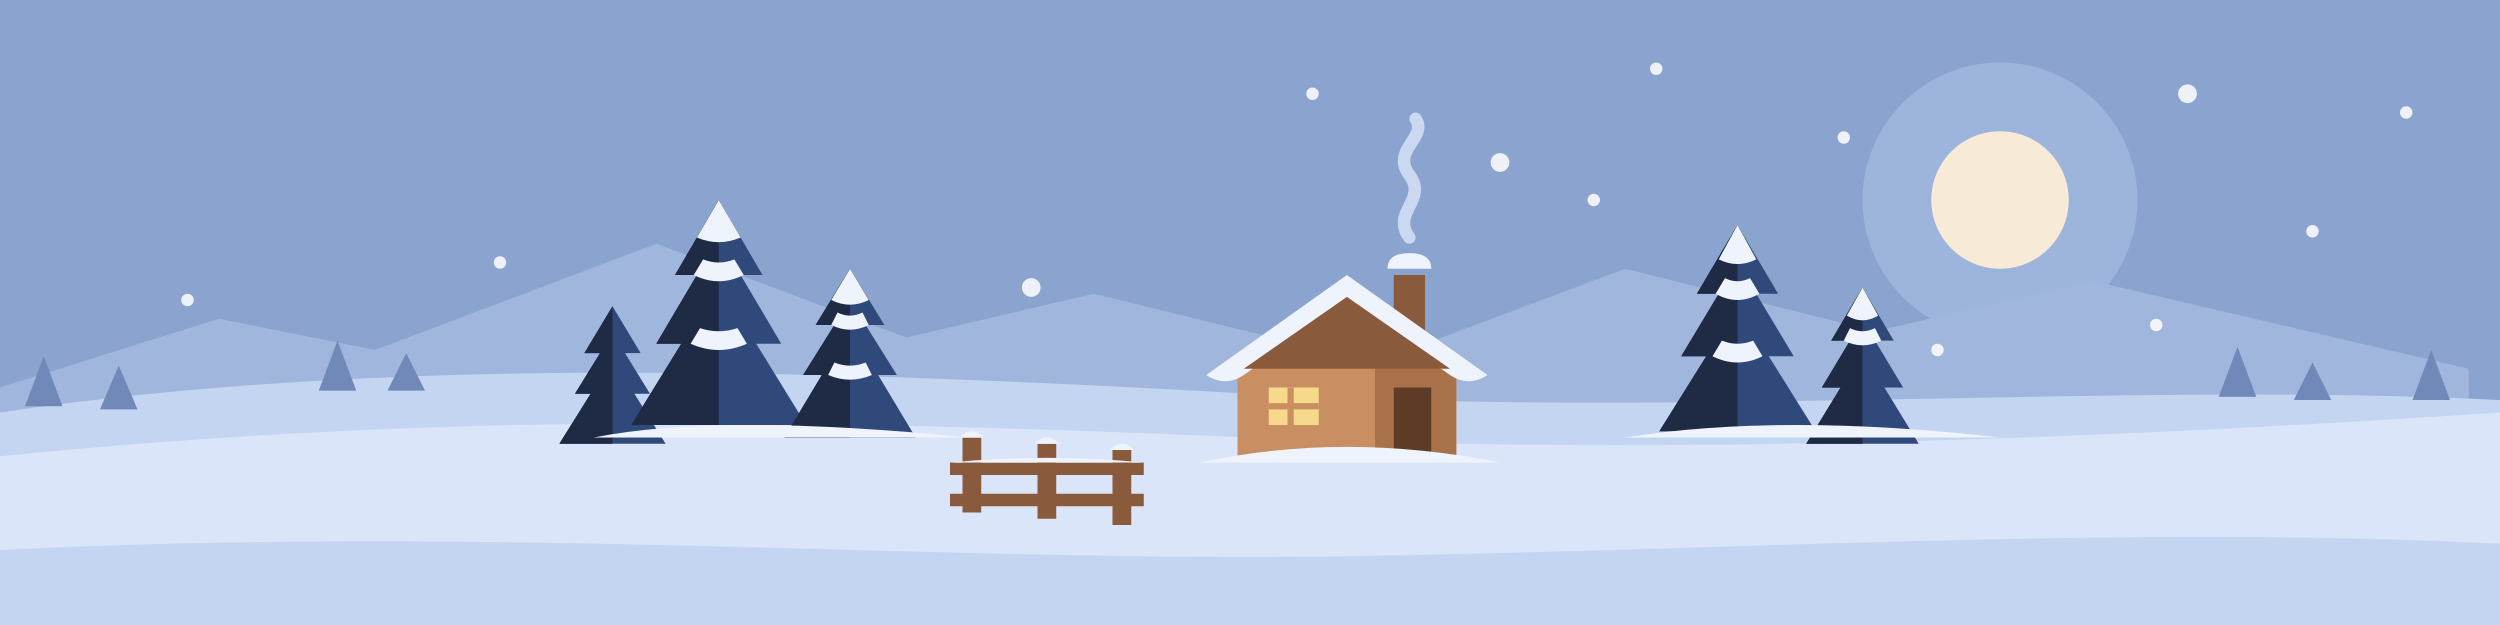
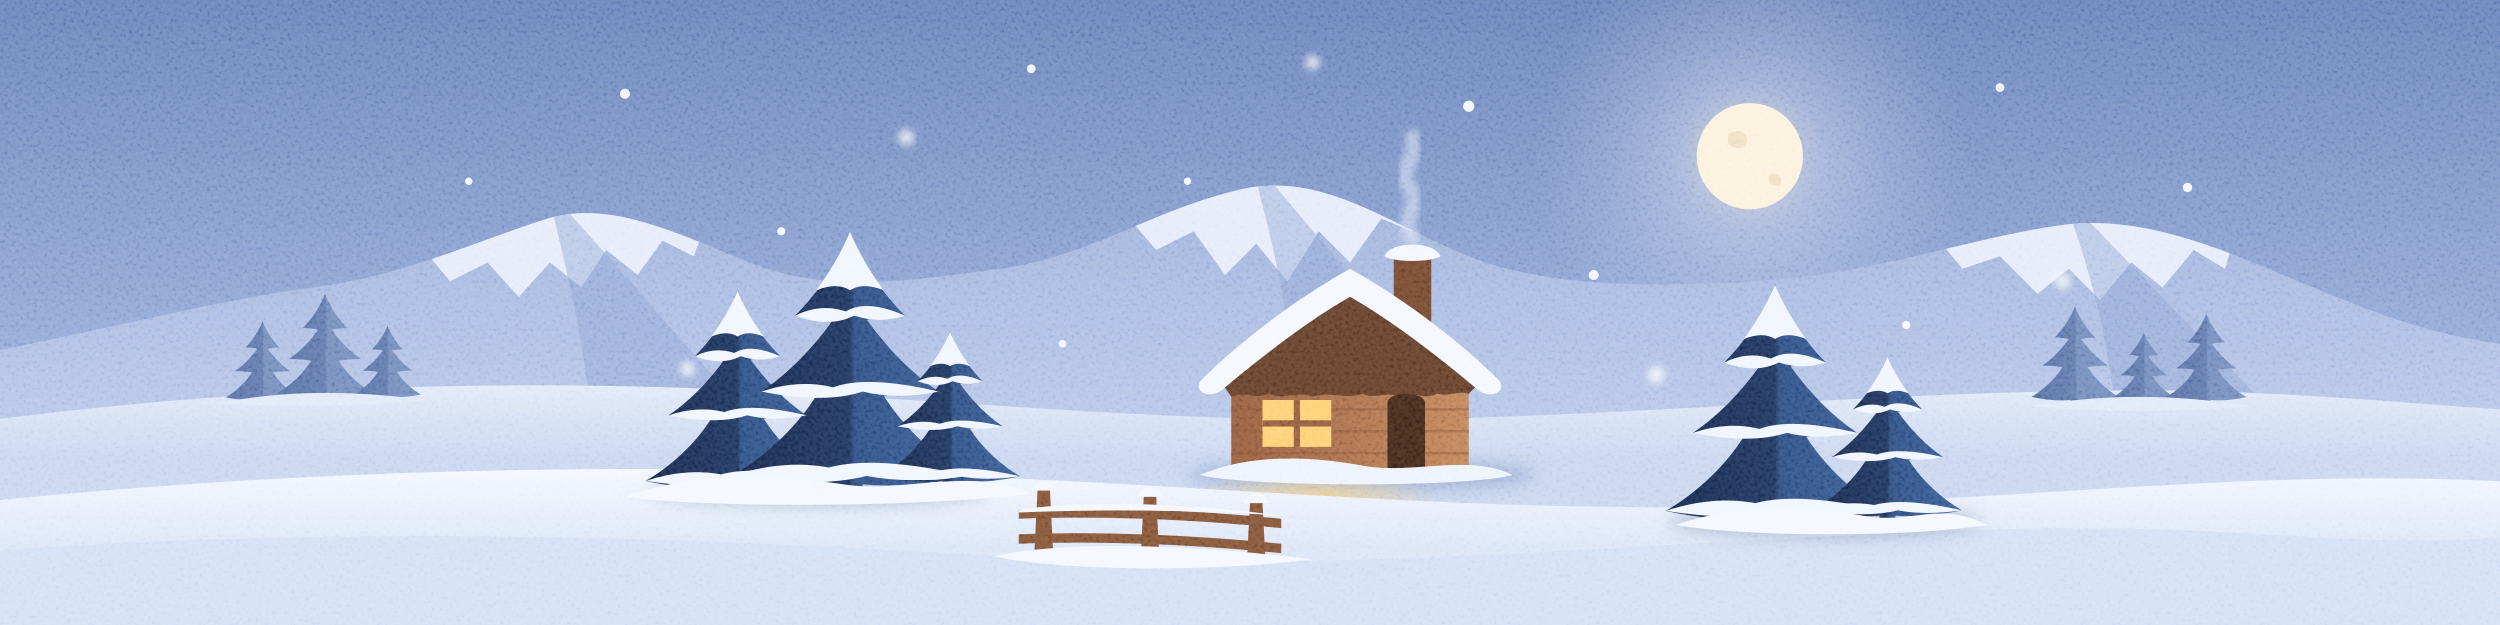
- <svg xmlns="http://www.w3.org/2000/svg" viewBox="0 0 800 200" width="800" height="200" preserveAspectRatio="xMidYMid slice">
+ <svg xmlns="http://www.w3.org/2000/svg" viewBox="0 0 800 200" width="800" height="200" preserveAspectRatio="xMidYMid slice" data-solid="113">
  <rect width="800" height="200" fill="#8aa3cf" />
-   <circle cx="640" cy="64" r="44" fill="#9db4dc" />
-   <circle cx="640" cy="64" r="22" fill="#f7ead7" />
-   <path d="M0 124l70-22 50 10 90-34 80 30 60-14 90 22 80-30 80 20 70-16 120 28v30H0z" fill="#a1b6dd" />
-   <path d="M0 132c120-18 260-14 400-6s280-4 400 2v72H0z" fill="#c4d5f1" />
-   <path d="M8 130l6-16 6 16zm24 1l6-14 6 14zm70-6l6-16 6 16zm22 0l6-12 6 12zm586 2l6-16 6 16zm24 1l6-12 6 12zm38 0l6-16 6 16z" fill="#7189b8" />
-   <path d="M0 146c140-14 260-12 400-6s280 0 400-8v68H0z" fill="#dae5fa" />
-   <path d="M0 176c160-8 300 4 430 2s250-10 370-4v26H0z" fill="#c4d5f1" />
-   <g fill="#2f4a7a">
-     <path d="M230 64l-14 24h7l-13 22h8l-16 26h56l-16-26h8l-13-22h7z" />
-     <path d="M272 86l-11 18h6l-10 16h6l-12 20h42l-12-20h6l-10-16h6z" />
-     <path d="M196 98l-9 15h5l-8 13h5l-10 16h34l-10-16h5l-8-13h5z" />
-     <path d="M556 72l-13 22h7l-12 20h8l-15 24h50l-15-24h8l-12-20h7z" />
-     <path d="M596 92l-10 17h6l-9 15h6l-11 18h36l-11-18h6l-9-15h6z" />
+   <defs>
+     <linearGradient id="sky" x1="0" y1="0" x2="0" y2="1">
+       <stop offset="0" stop-color="#6f88bd" />
+       <stop offset=".6" stop-color="#9cb1db" />
+       <stop offset="1" stop-color="#c3d0ec" />
+     </linearGradient>
+     <radialGradient id="moonGlow">
+       <stop offset="0" stop-color="#fdf3e1" stop-opacity=".7" />
+       <stop offset=".35" stop-color="#e9ecf6" stop-opacity=".35" />
+       <stop offset="1" stop-color="#c3d0ec" stop-opacity="0" />
+     </radialGradient>
+     <linearGradient id="far" x1="0" y1="0" x2="0" y2="1">
+       <stop offset="0" stop-color="#a3b5dd" />
+       <stop offset=".5" stop-color="#b9c8e8" />
+     </linearGradient>
+     <linearGradient id="mid" x1="0" y1="0" x2="0" y2="1">
+       <stop offset="0" stop-color="#e3eaf8" />
+       <stop offset=".3" stop-color="#cbd8f0" />
+     </linearGradient>
+     <linearGradient id="near" x1="0" y1="0" x2="0" y2="1">
+       <stop offset="0" stop-color="#f4f7fd" />
+       <stop offset=".5" stop-color="#dde6f7" />
+     </linearGradient>
+     <linearGradient id="fir" x1="0" y1="0" x2="1" y2="0">
+       <stop offset="0" stop-color="#1d2e52" />
+       <stop offset=".5" stop-color="#253c66" />
+       <stop offset=".52" stop-color="#34558a" />
+       <stop offset="1" stop-color="#3f639a" />
+     </linearGradient>
+     <linearGradient id="farFir" x1="0" y1="0" x2="1" y2="0">
+       <stop offset="0" stop-color="#5d76a8" />
+       <stop offset=".5" stop-color="#6880b1" />
+       <stop offset=".52" stop-color="#7a92c0" />
+     </linearGradient>
+     <linearGradient id="wall" x1="0" y1="0" x2="1" y2="0">
+       <stop offset="0" stop-color="#9a6243" />
+       <stop offset="1" stop-color="#c58a5f" />
+     </linearGradient>
+     <radialGradient id="warm">
+       <stop offset="0" stop-color="#ffd27a" stop-opacity=".75" />
+       <stop offset="1" stop-color="#ffd27a" stop-opacity="0" />
+     </radialGradient>
+     <filter id="soft" x="-30%" y="-80%" width="160%" height="260%">
+       <feGaussianBlur stdDeviation="2.5" />
+     </filter>
+     <filter id="haze" x="-60%" y="-20%" width="220%" height="140%">
+       <feGaussianBlur stdDeviation="1.2" />
+     </filter>
+     <filter id="grain" x="0" y="0" width="100%" height="100%">
+       <feTurbulence type="fractalNoise" baseFrequency=".85" numOctaves="2" seed="7" stitchTiles="stitch" />
+       <feColorMatrix values="2.2 0 0 0 -.6  2.2 0 0 0 -.6  2.2 0 0 0 -.6  0 0 0 0 1" />
+     </filter>
+     <clipPath id="farClip">
+       <path d="M0 112C40 104 70 96 100 92S150 78 175 70C195 64 215 74 240 84S290 90 320 86C350 82 370 66 400 60C425 56 445 72 470 82S530 92 560 90C600 88 630 76 660 72C690 68 720 84 750 96C770 104 785 108 800 110V200H0Z" />
+     </clipPath>
+     <path id="tree" d="M0-60C-3-52-8-45-13-40Q-7-40-4-39C-9-32-15-26-21-22Q-13-22-8-21C-13-13-21-6-28-2Q-14 1-3 0V3H3V0Q14 1 28-2C21-6 13-13 8-21Q13-22 21-22C15-26 9-32 4-39Q7-40 13-40C8-45 3-52 0-60Z" />
+     <path id="treeSnow" d="M0-60C-2-55-5-50-8-46Q-3-48 0-46Q3-48 8-46C5-50 2-55 0-60ZM-13-40Q-7-43-1-41Q4-44 13-40Q7-38 1-40Q-5-37-13-40ZM-21-22Q-12-25-4-23Q4-26 21-22Q11-20 3-22Q-6-19-21-22ZM-28-2Q-16-6-5-4Q6-7 28-2Q14 0 4-2Q-8 1-28-2Z" />
+   </defs>
+   <g id="sky">
+     <rect width="800" height="200" fill="url(#sky)" />
+     <circle cx="560" cy="50" r="70" fill="url(#moonGlow)" />
+     <path d="M560 33a17 17 0 1 1-.1 0z" fill="#fbf1de" />
+     <path d="M553 43c3-2 6-1 6 2s-4 3-6 1zM566 56c2-1 4 0 4 2s-3 2-4 0z" fill="#efe1c6" />
  </g>
-   <g fill="#1f2a44">
-     <path d="M230 64l-14 24h7l-13 22h8l-16 26h28z" />
-     <path d="M272 86l-11 18h6l-10 16h6l-12 20h21z" />
-     <path d="M196 98l-9 15h5l-8 13h5l-10 16h17z" />
-     <path d="M556 72l-13 22h7l-12 20h8l-15 24h25z" />
-     <path d="M596 92l-10 17h6l-9 15h6l-11 18h18z" />
+   <g id="far">
+     <path d="M0 112C40 104 70 96 100 92S150 78 175 70C195 64 215 74 240 84S290 90 320 86C350 82 370 66 400 60C425 56 445 72 470 82S530 92 560 90C600 88 630 76 660 72C690 68 720 84 750 96C770 104 785 108 800 110V200H0Z" fill="url(#far)" />
+     <g clip-path="url(#farClip)">
+       <path d="M120 60H230L222 82 212 77 204 88 194 80 186 92 176 84 166 95 156 84 144 90 134 78 124 82ZM340 50H460L452 74 442 70 432 84 422 74 412 90 402 78 392 88 382 74 370 80 358 66 346 70ZM610 60H720L712 86 702 80 692 92 682 84 672 96 662 86 652 94 640 82 628 86 618 74Z" fill="#e6ecf9" />
+       <path d="M175 60L250 145H190C188 110 180 82 175 60ZM400 50L480 145H416C414 100 406 74 400 50ZM660 62L740 145H678C676 110 668 84 660 62Z" fill="#8fa5d2" opacity=".45" />
+     </g>
  </g>
-   <g fill="#eef3fc">
-     <path d="M230 64l-7 12q7 3 14 0zM222 88q8 4 16 0l-3-5q-5 2-10 0zM221 110q9 4 18 0l-3-5q-6 2-12 0z" />
-     <path d="M272 86l-6 10q6 3 12 0zM266 104q6 3 12 0l-2-4q-4 2-8 0zM265 120q7 3 14 0l-2-4q-5 2-10 0z" />
-     <path d="M556 72l-6 11q6 3 12 0zM549 94q7 4 14 0l-3-5q-4 2-8 0zM548 114q8 4 16 0l-3-5q-5 2-10 0z" />
-     <path d="M596 92l-5 9q5 3 10 0zM590 109q6 3 12 0l-2-4q-4 2-8 0z" />
+   <g id="mid">
+     <path d="M0 134C80 124 160 121 240 125S380 136 460 134 620 124 700 125C740 126 770 129 800 131V200H0Z" fill="url(#mid)" />
+     <g fill="url(#farFir)">
+       <use href="#tree" transform="translate(84 128) scale(.42)" />
+       <use href="#tree" transform="translate(104 127) scale(.55)" />
+       <use href="#tree" transform="translate(124 127) scale(.38)" />
+       <use href="#tree" transform="translate(664 128) scale(.5)" />
+       <use href="#tree" transform="translate(686 128) scale(.36)" />
+       <use href="#tree" transform="translate(706 128) scale(.46)" />
+     </g>
+     <path d="M70 129Q100 123 136 128Q102 131 70 129ZM650 130Q684 124 720 130Q684 133 650 130Z" fill="#e3eaf8" />
+     <ellipse cx="436" cy="152" rx="56" ry="5" fill="#5d76a8" opacity=".35" filter="url(#soft)" />
+     <ellipse cx="420" cy="160" rx="40" ry="10" fill="url(#warm)" />
+     <path d="M394 118H470V152H394Z" fill="url(#wall)" />
+     <path d="M394 124H470M394 131H470M394 138H470M394 145H470" stroke="#8a5638" stroke-width=".8" opacity=".45" />
+     <path d="M446 82H458V104H446Z" fill="#7d4f35" />
+     <path d="M443 82C445 77 459 77 461 82C458 84 446 84 443 82Z" fill="#f4f7fd" />
+     <path d="M384 122C396 110 414 96 432 86C450 96 468 110 480 122C482 126 476 128 472 124C460 114 446 103 432 95C418 103 404 114 392 124C388 128 382 126 384 122Z" fill="#f4f7fd" />
+     <path d="M392 124C404 114 418 103 432 95C446 103 460 114 472 124L470 126C466 125 464 127 460 126C456 128 452 125 448 127C444 125 440 128 436 126C430 128 426 125 420 127C416 125 410 128 406 126C402 128 398 125 394 127Z" fill="#6b4630" />
+     <path d="M404 128H426V143H404Z" fill="#ffd27a" />
+     <path d="M415 128V143M404 135.5H426" stroke="#9a6243" stroke-width="2" />
+     <path d="M444 129C444 125 456 125 456 129V152H444Z" fill="#4a2f20" />
+     <path d="M384 152C400 145 420 146 436 149S470 145 484 152C470 156 400 156 384 152Z" fill="#eef3fc" />
+     <path d="M452 76C447 70 456 66 451 60S455 50 452 44" fill="none" stroke="#e3eaf8" stroke-width="5" stroke-linecap="round" opacity=".55" filter="url(#haze)" />
  </g>
-   <path d="M190 140q40-8 120 0zM520 140q50-8 120 0z" fill="#eef3fc" />
-   <path d="M396 116h70v30h-70z" fill="#c98f63" />
-   <path d="M440 116h26v30h-26z" fill="#a8714a" />
-   <path d="M446 88h10v22h-10z" fill="#8a5a3c" />
-   <path d="M444 86h14q0-5-7-5t-7 5z" fill="#eef3fc" />
-   <path d="M386 120l45-32 45 32q-6 4-12 0l-33-23-33 23q-6 4-12 0z" fill="#eef3fc" />
-   <path d="M398 118l33-23 33 23z" fill="#8a5a3c" />
-   <path d="M406 124h16v12h-16z" fill="#f6d98b" />
-   <path d="M413 124v12M406 130h16" stroke="#c98f63" stroke-width="2" />
-   <path d="M446 124h12v22h-12z" fill="#5e3b26" />
-   <path d="M451 76c-6-8 6-12 0-20s6-12 2-18" fill="none" stroke="#dae5fa" stroke-width="4" stroke-linecap="round" opacity=".8" />
-   <path d="M384 148q46-10 96 0z" fill="#eef3fc" />
-   <g fill="#8a5a3c">
-     <path d="M308 140h6v24h-6zM332 142h6v24h-6zM356 144h6v24h-6zM304 148h62v4h-62zM304 158h62v4h-62z" />
+   <g id="near">
+     <path d="M0 160C100 150 200 148 300 152S470 164 560 162 720 150 800 154V200H0Z" fill="url(#near)" />
+     <path d="M0 176C120 168 220 172 320 178S520 174 620 170 740 176 800 172V200H0Z" fill="#d3def3" opacity=".7" />
+     <ellipse cx="262" cy="157" rx="54" ry="5" fill="#3d5584" opacity=".3" filter="url(#soft)" />
+     <ellipse cx="584" cy="167" rx="50" ry="5" fill="#3d5584" opacity=".3" filter="url(#soft)" />
+     <g fill="url(#fir)">
+       <use href="#tree" transform="translate(236 156) scale(1.05)" />
+       <use href="#tree" transform="translate(272 155) scale(1.35)" />
+       <use href="#tree" transform="translate(304 154) scale(.8)" />
+       <use href="#tree" transform="translate(568 166) scale(1.25)" />
+       <use href="#tree" transform="translate(604 165) scale(.85)" />
+     </g>
+     <g fill="#f1f5fd">
+       <use href="#treeSnow" transform="translate(236 156) scale(1.05)" />
+       <use href="#treeSnow" transform="translate(272 155) scale(1.35)" />
+       <use href="#treeSnow" transform="translate(304 154) scale(.8)" />
+       <use href="#treeSnow" transform="translate(568 166) scale(1.25)" />
+       <use href="#treeSnow" transform="translate(604 165) scale(.85)" />
+     </g>
+     <path d="M200 159C220 151 250 152 270 155S310 149 330 158C300 162 230 163 200 159ZM536 168C556 161 580 162 596 165S620 160 636 168C610 172 560 172 536 168Z" fill="#f4f7fd" />
+     <g transform="translate(0 -9)">
+       <g fill="#8a5a3c">
+         <path d="M332 166C332 164 336 164 336 166L337 186H331ZM366 168C366 166 370 166 370 168L371 188H365ZM400 170C400 168 404 168 404 170L405 189H399Z" />
+         <path d="M326 172C350 171 380 172 410 175L410 178C380 175 350 174 326 175ZM326 180C350 179 380 180 410 183L410 186C380 183 350 182 326 183Z" />
+       </g>
+       <path d="M330 166C331 162 337 162 338 166ZM364 168C365 164 371 164 372 168ZM398 170C399 166 405 166 406 170ZM326 172C350 169 380 170 410 174C380 172 350 172 326 173Z" fill="#f4f7fd" />
+       <path d="M318 187C340 182 380 183 420 188C390 192 340 192 318 187Z" fill="#f4f7fd" />
+     </g>
  </g>
-   <path d="M307 140q4-4 8 0zM331 142q4-4 8 0zM355 144q4-4 8 0zM304 148q31-3 62 0z" fill="#eef3fc" />
-   <g fill="#fff" opacity=".85">
-     <circle cx="420" cy="30" r="2" />
-     <circle cx="480" cy="52" r="3" />
-     <circle cx="530" cy="22" r="2" />
-     <circle cx="590" cy="44" r="2" />
-     <circle cx="700" cy="30" r="3" />
-     <circle cx="740" cy="74" r="2" />
-     <circle cx="690" cy="104" r="2" />
-     <circle cx="510" cy="64" r="2" />
-     <circle cx="330" cy="92" r="3" />
-     <circle cx="160" cy="84" r="2" />
-     <circle cx="60" cy="96" r="2" />
-     <circle cx="770" cy="36" r="2" />
-     <circle cx="620" cy="112" r="2" />
+   <g id="snow" fill="#fff">
+     <g opacity=".9">
+       <circle cx="200" cy="30" r="1.6" />
+       <circle cx="330" cy="22" r="1.4" />
+       <circle cx="470" cy="34" r="1.8" />
+       <circle cx="640" cy="28" r="1.4" />
+       <circle cx="380" cy="58" r="1.2" />
+       <circle cx="510" cy="88" r="1.6" />
+       <circle cx="250" cy="74" r="1.3" />
+       <circle cx="700" cy="60" r="1.5" />
+       <circle cx="150" cy="58" r="1.2" />
+       <circle cx="610" cy="104" r="1.3" />
+       <circle cx="340" cy="110" r="1.2" />
+     </g>
+     <g opacity=".7" filter="url(#haze)">
+       <circle cx="290" cy="44" r="2.6" />
+       <circle cx="420" cy="20" r="2.4" />
+       <circle cx="530" cy="120" r="2.8" />
+       <circle cx="220" cy="118" r="2.4" />
+       <circle cx="660" cy="90" r="2.6" />
+     </g>
  </g>
+   <rect id="grain" width="800" height="200" filter="url(#grain)" opacity=".2" style="mix-blend-mode:soft-light" />
</svg>
